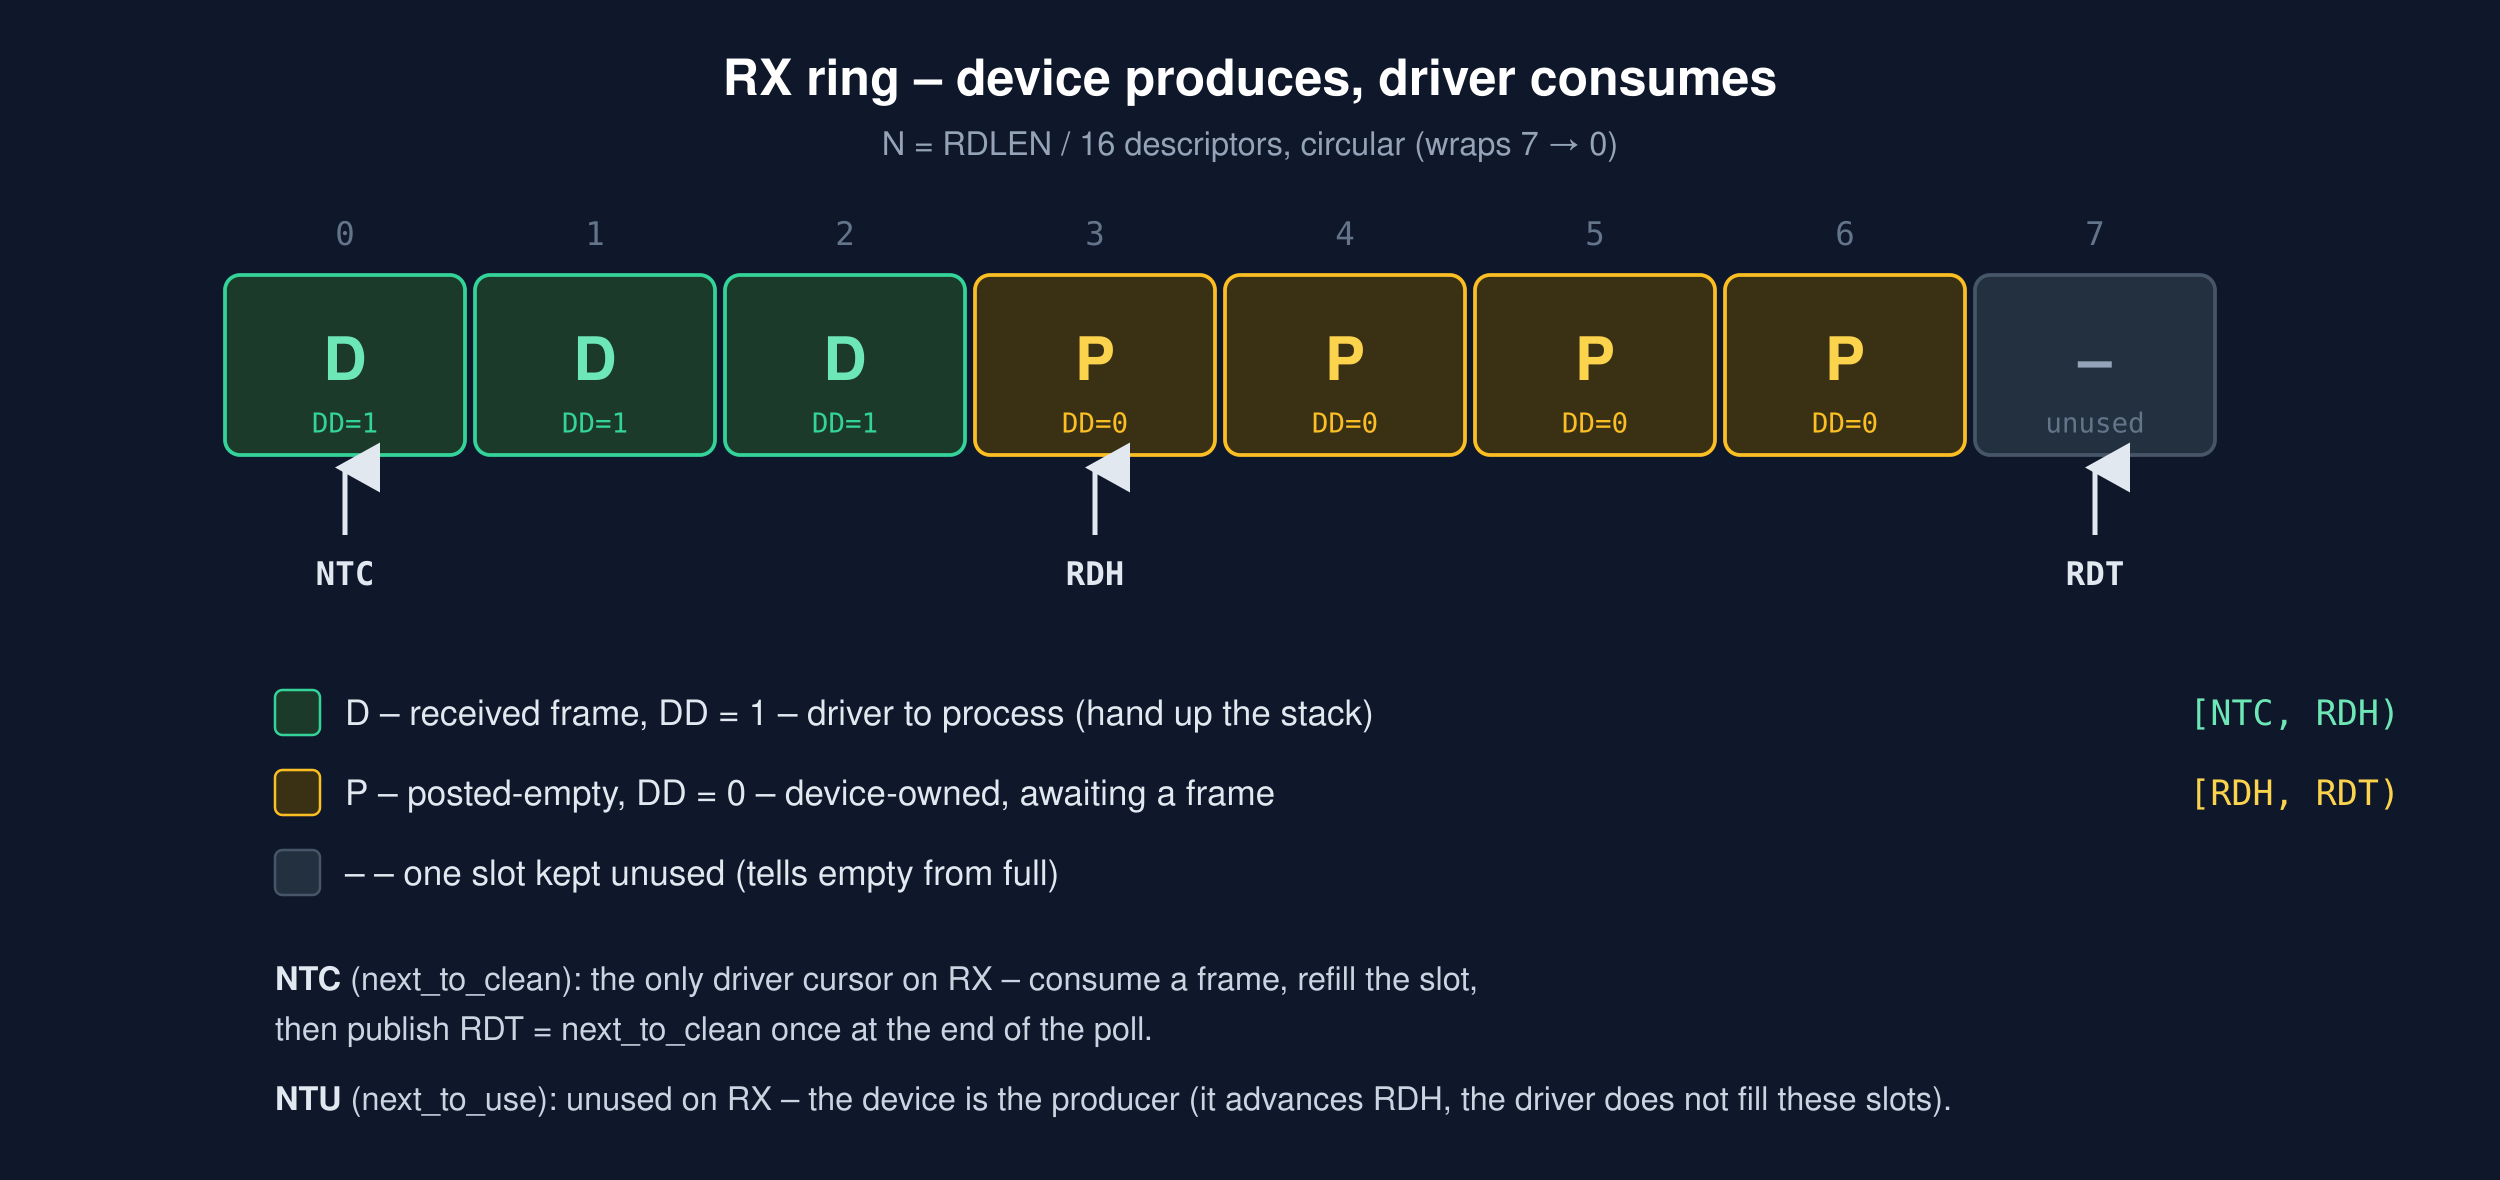
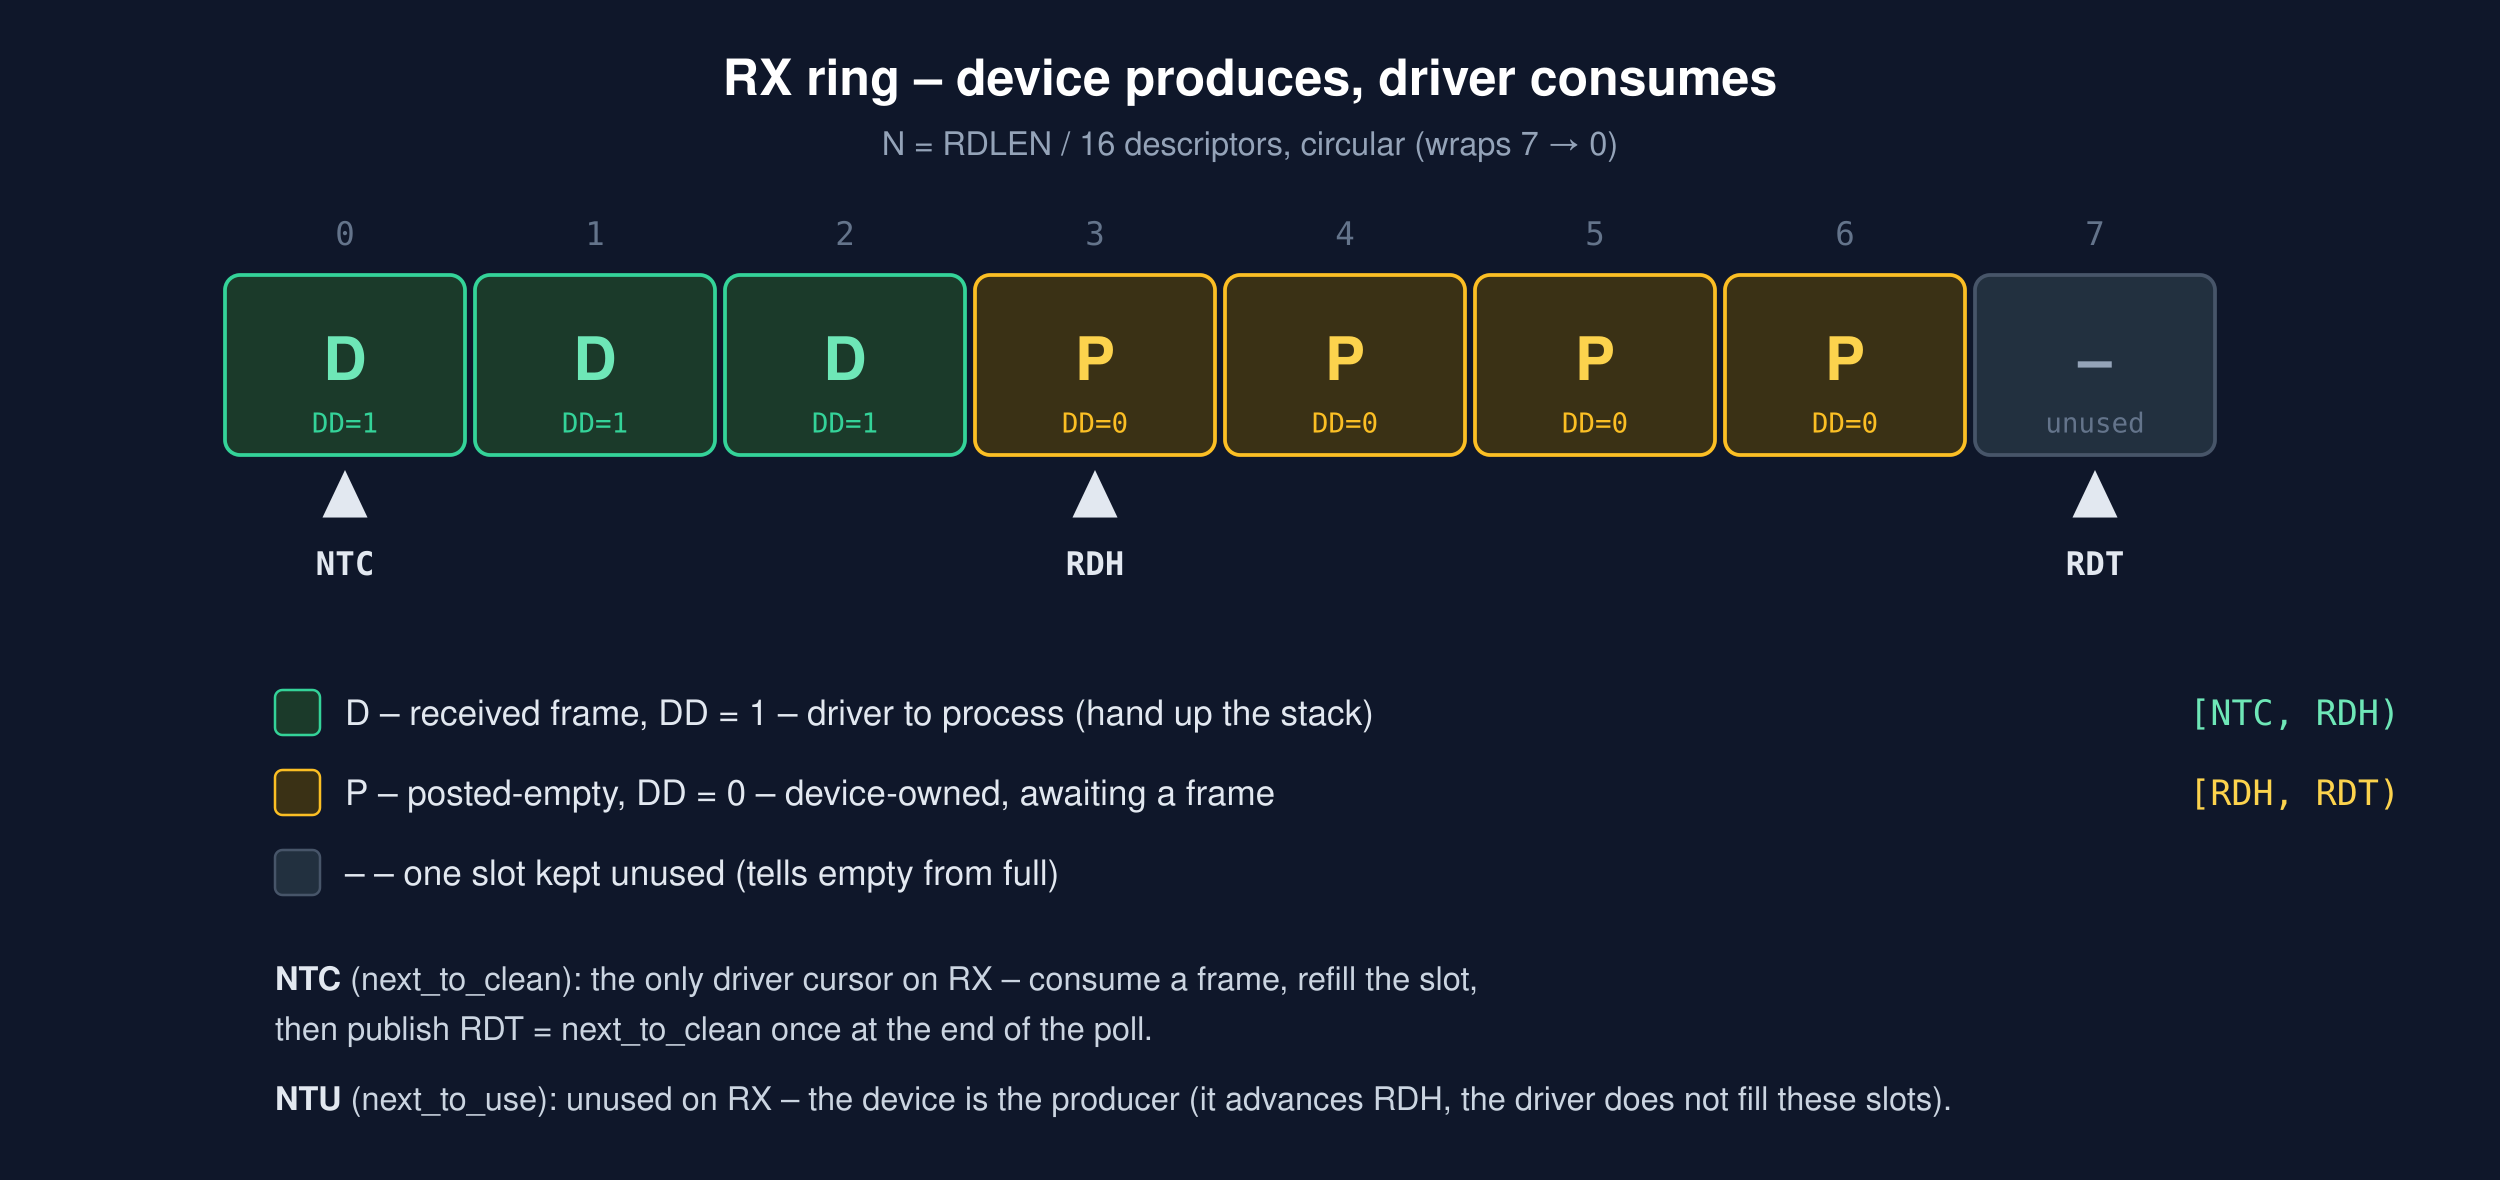
<svg xmlns="http://www.w3.org/2000/svg" viewBox="0 0 1000 472" width="1000" height="472" font-family="Segoe UI, Helvetica, Arial, sans-serif" role="img" aria-label="RX ring snapshot: the device DMA-writes received frames and the driver consumes them. Green slots hold received frames (DD=1), amber slots are posted-empty buffers owned by the device (DD=0), one gray slot is kept unused.">
-   <defs>
-     <marker id="ru" markerWidth="11" markerHeight="11" refX="5" refY="2" orient="auto">
-       <path d="M5,0 L10,9 L0,9 z" fill="#e2e8f0" />
-     </marker>
-   </defs>
  <rect x="0" y="0" width="1000" height="472" fill="#0f172a" />
  <text x="500" y="38" text-anchor="middle" fill="#fff" font-size="20" font-weight="700">RX ring – device produces, driver consumes</text>
  <text x="500" y="62" text-anchor="middle" fill="#94a3b8" font-size="13">N = RDLEN / 16 descriptors, circular (wraps 7 → 0)</text>
  <g fill="#64748b" font-size="13" text-anchor="middle" font-family="monospace">
    <text x="138" y="98">0</text>
    <text x="238" y="98">1</text>
    <text x="338" y="98">2</text>
    <text x="438" y="98">3</text>
    <text x="538" y="98">4</text>
    <text x="638" y="98">5</text>
    <text x="738" y="98">6</text>
    <text x="838" y="98">7</text>
  </g>
  <g text-anchor="middle">
    <rect x="90" y="110" width="96" height="72" rx="6" fill="#1b3a2a" stroke="#34d399" stroke-width="1.5" />
    <text x="138" y="152" fill="#6ee7b7" font-size="24" font-weight="700">D</text>
    <text x="138" y="173" fill="#34d399" font-size="11" font-family="monospace">DD=1</text>
    <rect x="190" y="110" width="96" height="72" rx="6" fill="#1b3a2a" stroke="#34d399" stroke-width="1.5" />
    <text x="238" y="152" fill="#6ee7b7" font-size="24" font-weight="700">D</text>
    <text x="238" y="173" fill="#34d399" font-size="11" font-family="monospace">DD=1</text>
    <rect x="290" y="110" width="96" height="72" rx="6" fill="#1b3a2a" stroke="#34d399" stroke-width="1.5" />
    <text x="338" y="152" fill="#6ee7b7" font-size="24" font-weight="700">D</text>
    <text x="338" y="173" fill="#34d399" font-size="11" font-family="monospace">DD=1</text>
    <rect x="390" y="110" width="96" height="72" rx="6" fill="#3a3115" stroke="#fbbf24" stroke-width="1.5" />
    <text x="438" y="152" fill="#fcd34d" font-size="24" font-weight="700">P</text>
    <text x="438" y="173" fill="#fbbf24" font-size="11" font-family="monospace">DD=0</text>
    <rect x="490" y="110" width="96" height="72" rx="6" fill="#3a3115" stroke="#fbbf24" stroke-width="1.5" />
    <text x="538" y="152" fill="#fcd34d" font-size="24" font-weight="700">P</text>
    <text x="538" y="173" fill="#fbbf24" font-size="11" font-family="monospace">DD=0</text>
    <rect x="590" y="110" width="96" height="72" rx="6" fill="#3a3115" stroke="#fbbf24" stroke-width="1.5" />
    <text x="638" y="152" fill="#fcd34d" font-size="24" font-weight="700">P</text>
    <text x="638" y="173" fill="#fbbf24" font-size="11" font-family="monospace">DD=0</text>
    <rect x="690" y="110" width="96" height="72" rx="6" fill="#3a3115" stroke="#fbbf24" stroke-width="1.5" />
    <text x="738" y="152" fill="#fcd34d" font-size="24" font-weight="700">P</text>
    <text x="738" y="173" fill="#fbbf24" font-size="11" font-family="monospace">DD=0</text>
    <rect x="790" y="110" width="96" height="72" rx="6" fill="#22303f" stroke="#475569" stroke-width="1.5" />
    <text x="838" y="152" fill="#94a3b8" font-size="24" font-weight="700">–</text>
    <text x="838" y="173" fill="#64748b" font-size="11" font-family="monospace">unused</text>
  </g>
  <g text-anchor="middle">
-     <line x1="138" y1="214" x2="138" y2="187" stroke="#e2e8f0" stroke-width="2" marker-end="url(#ru)" />
-     <text x="138" y="234" fill="#e2e8f0" font-size="13" font-weight="700" font-family="monospace">NTC</text>
-     <line x1="438" y1="214" x2="438" y2="187" stroke="#e2e8f0" stroke-width="2" marker-end="url(#ru)" />
-     <text x="438" y="234" fill="#e2e8f0" font-size="13" font-weight="700" font-family="monospace">RDH</text>
-     <line x1="838" y1="214" x2="838" y2="187" stroke="#e2e8f0" stroke-width="2" marker-end="url(#ru)" />
-     <text x="838" y="234" fill="#e2e8f0" font-size="13" font-weight="700" font-family="monospace">RDT</text>
+     <polygon points="138,188 129,207 147,207" fill="#e2e8f0" />
+     <text x="138" y="230" fill="#e2e8f0" font-size="13" font-weight="700" font-family="monospace">NTC</text>
+     <polygon points="438,188 429,207 447,207" fill="#e2e8f0" />
+     <text x="438" y="230" fill="#e2e8f0" font-size="13" font-weight="700" font-family="monospace">RDH</text>
+     <polygon points="838,188 829,207 847,207" fill="#e2e8f0" />
+     <text x="838" y="230" fill="#e2e8f0" font-size="13" font-weight="700" font-family="monospace">RDT</text>
  </g>
  <g font-size="14">
    <rect x="110" y="276" width="18" height="18" rx="3" fill="#1b3a2a" stroke="#34d399" />
    <text x="138" y="290" fill="#e2e8f0">D – received frame, DD = 1 – driver to process (hand up the stack)</text>
    <text x="960" y="290" text-anchor="end" fill="#6ee7b7" font-family="monospace">[NTC, RDH)</text>
    <rect x="110" y="308" width="18" height="18" rx="3" fill="#3a3115" stroke="#fbbf24" />
    <text x="138" y="322" fill="#e2e8f0">P – posted-empty, DD = 0 – device-owned, awaiting a frame</text>
    <text x="960" y="322" text-anchor="end" fill="#fcd34d" font-family="monospace">[RDH, RDT)</text>
    <rect x="110" y="340" width="18" height="18" rx="3" fill="#22303f" stroke="#475569" />
    <text x="138" y="354" fill="#e2e8f0">– – one slot kept unused (tells empty from full)</text>
  </g>
  <g font-size="13" fill="#cbd5e1">
    <text x="110" y="396">
      <tspan fill="#e2e8f0" font-weight="700">NTC</tspan> (next_to_clean): the only driver cursor on RX – consume a frame, refill the slot,</text>
    <text x="110" y="416">then publish RDT = next_to_clean once at the end of the poll.</text>
    <text x="110" y="444">
      <tspan fill="#e2e8f0" font-weight="700">NTU</tspan> (next_to_use): unused on RX – the device is the producer (it advances RDH, the driver does not fill these slots).</text>
  </g>
</svg>
